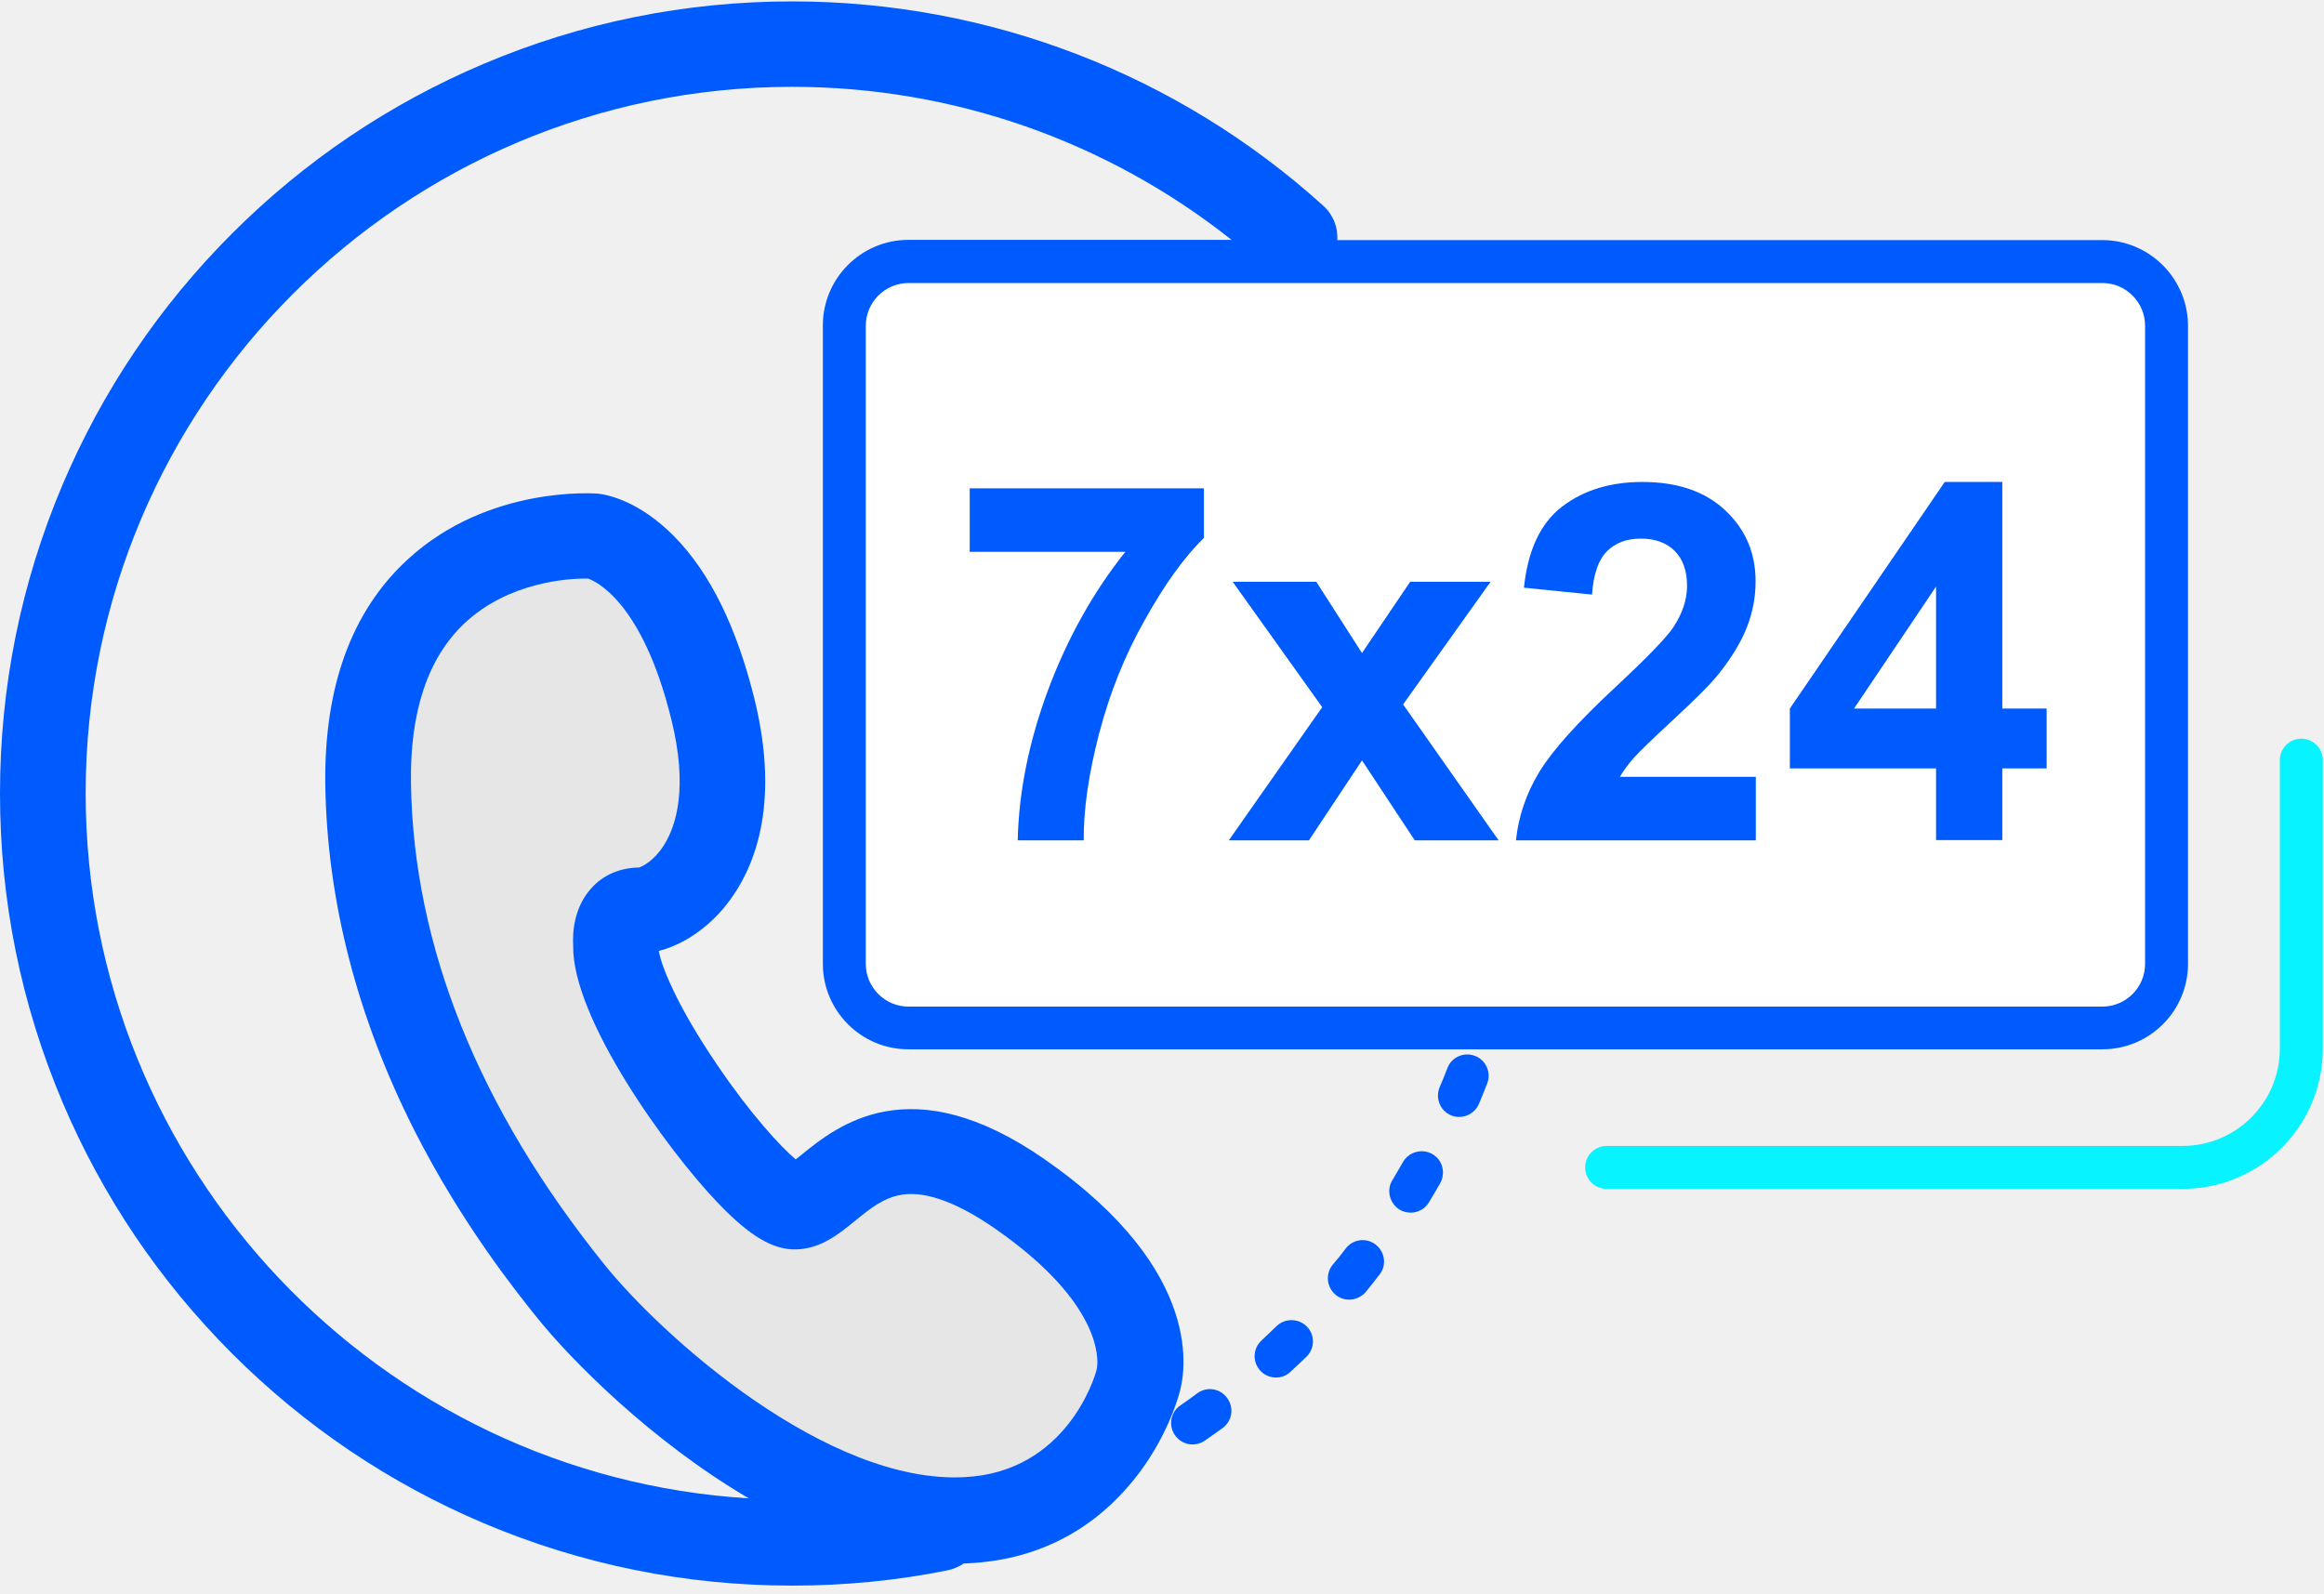
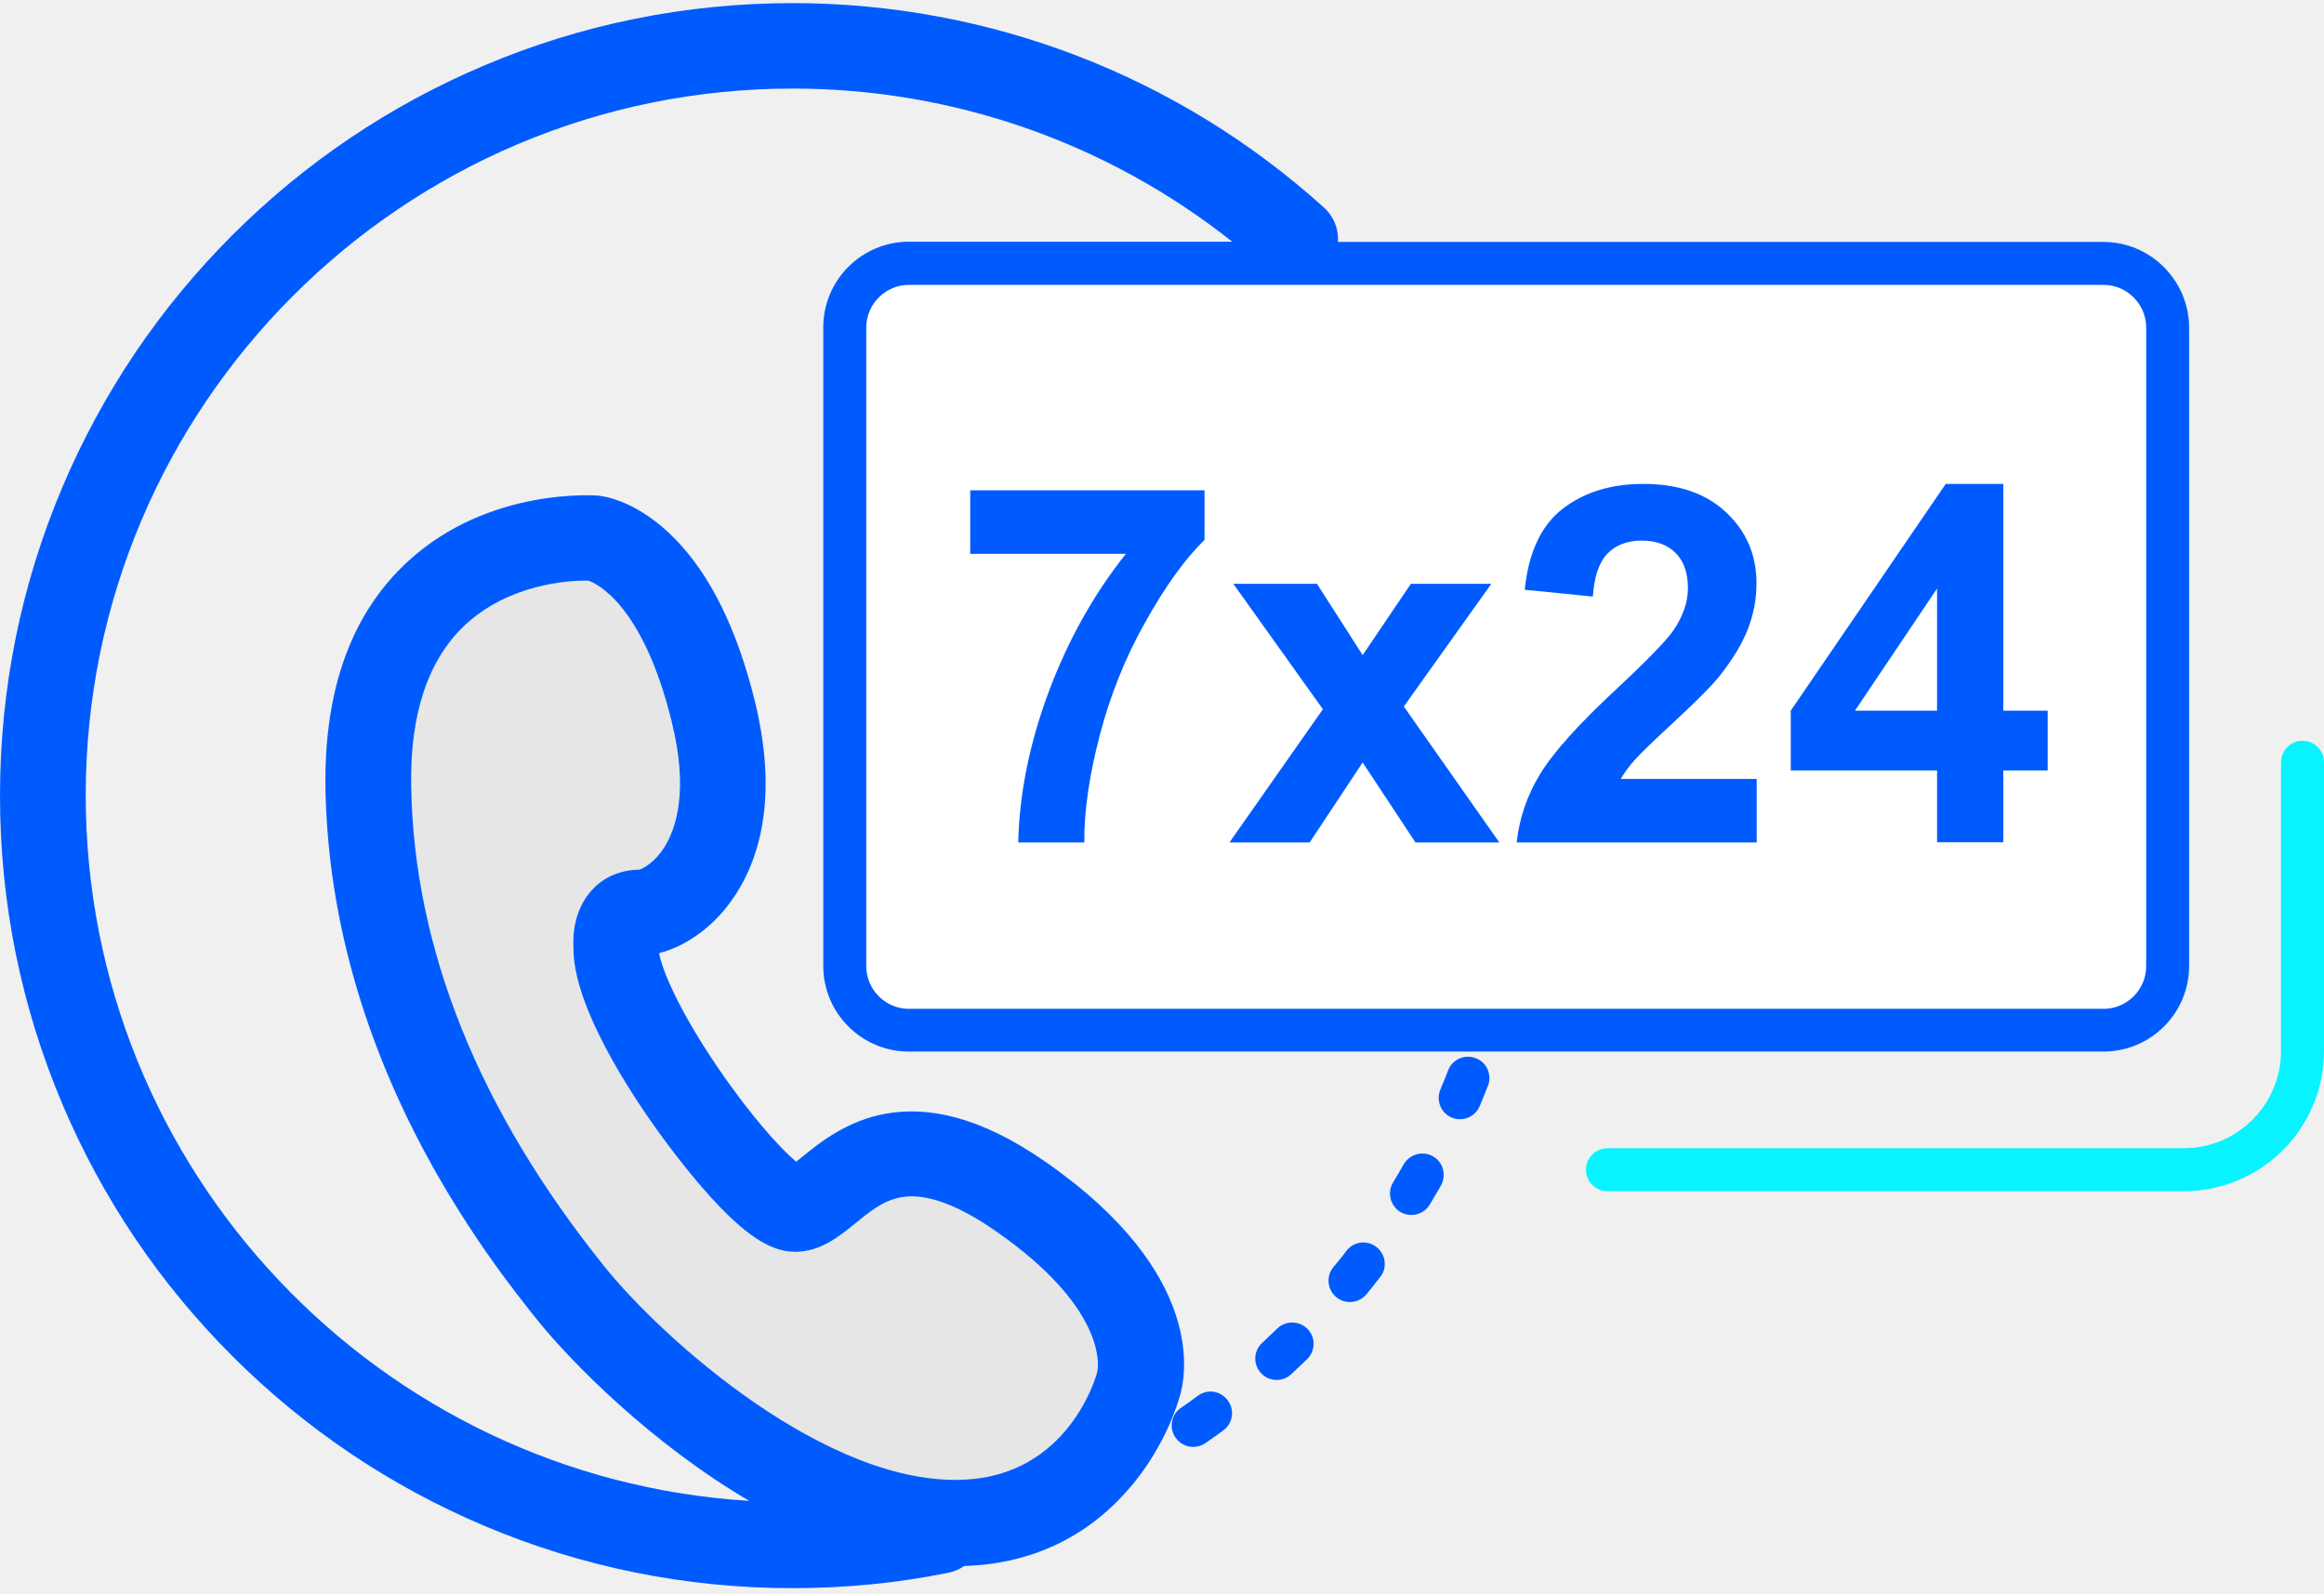
- <svg xmlns="http://www.w3.org/2000/svg" width="156" height="107" viewBox="0 0 156 107" fill="none">
-   <path d="M140.739 70.448H61.352C57.979 70.448 55.234 67.703 55.234 64.329V22.237C55.234 18.863 57.979 16.118 61.352 16.118H140.739C144.112 16.118 146.857 18.863 146.857 22.237V64.345C146.857 67.718 144.112 70.448 140.739 70.448Z" fill="white" />
-   <path d="M66.858 82.547C64.312 80.768 62.196 79.986 60.586 80.216C59.344 80.4 58.409 81.167 57.397 81.979C56.323 82.853 55.112 83.85 53.456 83.896C51.907 83.942 50.328 83.007 48.211 80.799C44.822 77.256 38.382 68.378 38.474 63.486C38.428 62.704 38.489 60.971 39.701 59.637C40.514 58.748 41.633 58.257 42.89 58.257C43.136 58.181 43.918 57.782 44.577 56.739C45.421 55.405 46.187 52.875 45.068 48.336C43.105 40.331 39.916 39.013 39.471 38.859H39.287C38.198 38.859 34.15 39.059 31.16 41.88C28.721 44.196 27.51 47.799 27.587 52.614C27.755 63.547 32.11 74.404 40.544 84.878C44.47 89.754 55.557 99.675 64.773 99.2C71.581 98.847 73.467 92.468 73.59 92.069L73.636 91.855C73.728 91.226 73.897 87.469 66.858 82.547Z" fill="#E6E6E6" />
-   <path d="M65.094 37.05H75.537C73.375 39.764 71.657 42.846 70.369 46.281C69.081 49.731 68.391 53.105 68.315 56.417H72.746C72.731 54.301 73.084 51.908 73.789 49.21C74.494 46.526 75.507 43.981 76.856 41.604C78.19 39.212 79.509 37.387 80.812 36.114V32.786H65.094V37.05ZM100.057 39.058H94.659L91.424 43.843L88.357 39.058H82.744L88.755 47.477L82.484 56.417H87.866L91.424 51.05L94.966 56.417H100.594L94.184 47.293L100.057 39.058ZM112.416 48.228C113.858 46.894 114.87 45.882 115.422 45.177C116.265 44.103 116.879 43.091 117.262 42.11C117.645 41.128 117.845 40.101 117.845 39.028C117.845 37.126 117.17 35.547 115.821 34.274C114.471 33.001 112.616 32.357 110.254 32.357C108.092 32.357 106.298 32.909 104.856 34.013C103.415 35.117 102.556 36.927 102.296 39.457L106.865 39.917C106.957 38.583 107.279 37.617 107.847 37.034C108.414 36.452 109.181 36.16 110.132 36.16C111.098 36.16 111.864 36.436 112.416 36.988C112.968 37.54 113.244 38.322 113.244 39.35C113.244 40.27 112.922 41.221 112.294 42.156C111.818 42.846 110.561 44.149 108.491 46.081C105.915 48.474 104.197 50.39 103.323 51.832C102.449 53.273 101.928 54.807 101.759 56.417H117.86V52.154H108.736C108.981 51.74 109.288 51.31 109.671 50.881C110.055 50.452 110.975 49.562 112.416 48.228ZM134.406 32.357H130.542L120.145 47.569V51.587H129.959V56.401H134.406V51.587H137.381V47.569H134.406V32.357ZM129.959 47.569H124.454L129.959 39.38V47.569ZM96.131 77.471C95.441 77.088 94.567 77.333 94.168 78.023C93.938 78.422 93.708 78.836 93.463 79.234C93.049 79.909 93.279 80.799 93.954 81.213C94.184 81.35 94.444 81.412 94.69 81.412C95.18 81.412 95.656 81.166 95.916 80.722C96.162 80.308 96.423 79.878 96.668 79.449C97.067 78.728 96.821 77.854 96.131 77.471ZM92.344 83.559C91.715 83.068 90.81 83.191 90.335 83.819C90.059 84.187 89.767 84.555 89.461 84.908C88.955 85.522 89.047 86.426 89.66 86.932C89.921 87.147 90.243 87.254 90.565 87.254C90.979 87.254 91.393 87.07 91.684 86.733C91.991 86.35 92.298 85.966 92.604 85.567C93.095 84.954 92.972 84.049 92.344 83.559ZM85.689 89.033L84.676 89.999C84.094 90.536 84.063 91.441 84.6 92.023C84.876 92.33 85.275 92.483 85.658 92.483C86.01 92.483 86.348 92.361 86.624 92.1C86.992 91.763 87.345 91.425 87.697 91.088C88.265 90.536 88.28 89.631 87.728 89.064C87.176 88.496 86.256 88.481 85.689 89.033ZM99.014 70.892C98.278 70.601 97.435 70.969 97.159 71.705C96.99 72.135 96.821 72.579 96.637 72.993C96.331 73.729 96.668 74.573 97.404 74.879C97.588 74.956 97.772 74.987 97.956 74.987C98.523 74.987 99.045 74.649 99.275 74.113C99.459 73.653 99.658 73.193 99.827 72.748C100.118 72.012 99.75 71.168 99.014 70.892ZM80.368 93.541C79.999 93.817 79.616 94.093 79.233 94.354C78.573 94.799 78.42 95.704 78.865 96.348C79.141 96.746 79.585 96.976 80.045 96.976C80.322 96.976 80.613 96.9 80.858 96.731C81.257 96.455 81.671 96.163 82.07 95.872C82.714 95.397 82.852 94.507 82.376 93.863C81.901 93.204 81.011 93.066 80.368 93.541Z" fill="#005BFF" />
-   <path d="M141.107 16.118H89.767C89.814 15.275 89.507 14.431 88.832 13.818C79.049 4.97 66.382 0.094 53.18 0.094C46.003 0.094 39.041 1.505 32.478 4.28C26.145 6.964 20.456 10.797 15.58 15.674C10.703 20.55 6.87 26.239 4.186 32.572C1.411 39.135 0 46.097 0 53.273C0 60.45 1.411 67.412 4.186 73.975C6.87 80.308 10.703 85.997 15.58 90.873C20.456 95.75 26.145 99.583 32.478 102.267C39.041 105.042 46.003 106.453 53.18 106.453C56.691 106.453 60.203 106.116 63.607 105.426C64.006 105.349 64.374 105.18 64.696 104.966C64.818 104.966 64.956 104.95 65.079 104.95C69.311 104.736 72.946 102.987 75.66 99.875C75.905 99.599 76.15 99.307 76.381 99.001C76.442 98.924 76.503 98.847 76.565 98.755C78.297 96.394 78.987 94.155 79.141 93.618C79.555 92.299 81.011 85.414 70.155 77.854C61.123 71.552 56.17 75.6 53.778 77.548C53.67 77.64 53.532 77.747 53.41 77.839C52.367 76.95 50.389 74.803 48.15 71.506C45.374 67.427 44.362 64.759 44.224 63.839C45.834 63.44 47.506 62.321 48.748 60.757C50.588 58.441 52.413 54.178 50.65 46.956C49.469 42.156 47.675 38.476 45.282 36.038C42.89 33.599 40.728 33.201 40.115 33.139C40.038 33.139 32.831 32.541 27.387 37.54C23.6 41.006 21.744 46.112 21.836 52.706C21.959 60.481 23.968 68.27 27.801 75.861C30.991 82.163 34.686 86.764 36.066 88.481C38.336 91.303 43.703 96.746 50.266 100.595C25.47 99.077 5.75 78.437 5.75 53.258C5.75 27.113 27.019 5.829 53.18 5.829C63.944 5.829 74.295 9.463 82.668 16.103H60.985C57.811 16.103 55.234 18.679 55.234 21.853V64.698C55.234 67.872 57.811 70.448 60.985 70.448H141.122C144.297 70.448 146.873 67.872 146.873 64.698V21.869C146.857 18.694 144.281 16.118 141.107 16.118ZM40.544 84.862C32.11 74.374 27.755 63.517 27.587 52.599C27.51 47.784 28.721 44.18 31.16 41.865C34.15 39.043 38.198 38.844 39.287 38.844H39.471C39.915 38.997 43.105 40.316 45.068 48.32C46.187 52.859 45.405 55.405 44.577 56.724C43.918 57.782 43.136 58.165 42.89 58.242C41.633 58.257 40.498 58.732 39.701 59.622C38.489 60.956 38.428 62.689 38.474 63.471C38.382 68.362 44.822 77.256 48.211 80.783C50.343 83.007 51.907 83.927 53.456 83.881C55.112 83.835 56.323 82.838 57.397 81.964C58.393 81.151 59.329 80.385 60.586 80.201C62.196 79.971 64.312 80.753 66.858 82.531C73.912 87.454 73.728 91.211 73.636 91.824L73.59 92.039C73.482 92.437 71.596 98.817 64.772 99.169C55.556 99.675 44.47 89.754 40.544 84.862ZM143.99 64.713C143.99 66.292 142.702 67.58 141.122 67.58H60.985C59.405 67.58 58.117 66.292 58.117 64.713V21.869C58.117 20.289 59.405 19.001 60.985 19.001H141.122C142.702 19.001 143.99 20.289 143.99 21.869V64.713Z" fill="#005BFF" />
-   <path d="M154.479 49.593C153.681 49.593 153.037 50.237 153.037 51.034V70.402C153.037 74.005 150.108 76.934 146.505 76.934H107.847C107.049 76.934 106.405 77.578 106.405 78.376C106.405 79.173 107.049 79.817 107.847 79.817H146.52C151.703 79.817 155.92 75.6 155.92 70.417V51.034C155.92 50.237 155.276 49.593 154.479 49.593Z" fill="#06F3FF" />
+ <svg xmlns="http://www.w3.org/2000/svg" width="70" height="48" viewBox="0 0 70 48" fill="none">
+   <path d="M63.184 31.679H27.544C26.029 31.679 24.797 30.447 24.797 28.932V10.035C24.797 8.52 26.029 7.288 27.544 7.288H63.184C64.699 7.288 65.931 8.52 65.931 10.035V28.939C65.931 30.454 64.699 31.679 63.184 31.679Z" fill="white" />
+   <path d="M30.016 37.111C28.873 36.312 27.923 35.961 27.2 36.064C26.642 36.147 26.223 36.491 25.768 36.856C25.286 37.248 24.742 37.696 23.999 37.717C23.303 37.737 22.594 37.317 21.644 36.326C20.123 34.736 17.232 30.75 17.273 28.554C17.252 28.203 17.28 27.424 17.824 26.826C18.189 26.426 18.691 26.206 19.256 26.206C19.366 26.172 19.717 25.993 20.013 25.524C20.392 24.925 20.736 23.79 20.233 21.752C19.352 18.158 17.92 17.566 17.72 17.497H17.638C17.149 17.497 15.332 17.587 13.989 18.854C12.894 19.893 12.351 21.511 12.385 23.673C12.461 28.581 14.416 33.455 18.202 38.157C19.965 40.346 24.942 44.801 29.079 44.587C32.136 44.429 32.983 41.565 33.038 41.386L33.059 41.29C33.1 41.007 33.176 39.321 30.016 37.111Z" fill="#E6E6E6" />
+   <path d="M29.224 16.685H33.912C32.941 17.904 32.17 19.287 31.592 20.829C31.014 22.378 30.704 23.893 30.67 25.38H32.659C32.652 24.43 32.811 23.356 33.127 22.144C33.444 20.939 33.898 19.797 34.504 18.73C35.103 17.656 35.695 16.836 36.281 16.265V14.771H29.224V16.685ZM44.92 17.587H42.497L41.044 19.735L39.667 17.587H37.148L39.846 21.366L37.031 25.38H39.447L41.044 22.97L42.635 25.38H45.161L42.284 21.284L44.92 17.587ZM50.469 21.704C51.116 21.105 51.571 20.65 51.818 20.334C52.197 19.852 52.472 19.397 52.645 18.957C52.817 18.516 52.906 18.055 52.906 17.573C52.906 16.719 52.603 16.01 51.997 15.439C51.392 14.867 50.559 14.578 49.498 14.578C48.528 14.578 47.722 14.826 47.075 15.322C46.428 15.818 46.042 16.63 45.925 17.766L47.977 17.972C48.018 17.373 48.163 16.94 48.417 16.678C48.672 16.416 49.017 16.286 49.443 16.286C49.877 16.286 50.221 16.41 50.469 16.657C50.717 16.905 50.841 17.256 50.841 17.718C50.841 18.131 50.696 18.558 50.414 18.977C50.201 19.287 49.636 19.872 48.707 20.74C47.55 21.814 46.779 22.674 46.387 23.322C45.994 23.969 45.76 24.657 45.684 25.38H52.913V23.466H48.817C48.927 23.28 49.065 23.087 49.237 22.895C49.409 22.702 49.822 22.303 50.469 21.704ZM60.341 14.578H58.606L53.939 21.408V23.211H58.345V25.373H60.341V23.211H61.677V21.408H60.341V14.578ZM58.345 21.408H55.873L58.345 17.731V21.408ZM43.158 34.832C42.848 34.66 42.456 34.77 42.277 35.08C42.173 35.259 42.07 35.445 41.96 35.624C41.774 35.927 41.877 36.326 42.18 36.512C42.284 36.574 42.401 36.601 42.511 36.601C42.731 36.601 42.944 36.491 43.062 36.292C43.172 36.106 43.289 35.913 43.399 35.72C43.578 35.397 43.468 35.004 43.158 34.832ZM41.458 37.565C41.175 37.345 40.769 37.4 40.556 37.682C40.432 37.847 40.301 38.013 40.163 38.171C39.936 38.446 39.977 38.853 40.253 39.08C40.37 39.176 40.514 39.224 40.659 39.224C40.845 39.224 41.031 39.142 41.161 38.99C41.299 38.818 41.437 38.646 41.575 38.467C41.795 38.192 41.74 37.785 41.458 37.565ZM38.47 40.023L38.015 40.457C37.754 40.698 37.74 41.104 37.981 41.365C38.105 41.503 38.284 41.572 38.456 41.572C38.614 41.572 38.766 41.517 38.89 41.4C39.055 41.248 39.213 41.097 39.371 40.945C39.626 40.698 39.633 40.291 39.385 40.037C39.138 39.782 38.724 39.775 38.47 40.023ZM44.452 31.879C44.122 31.748 43.743 31.913 43.619 32.244C43.543 32.436 43.468 32.636 43.385 32.822C43.247 33.152 43.399 33.531 43.729 33.669C43.812 33.703 43.895 33.717 43.977 33.717C44.232 33.717 44.466 33.565 44.569 33.324C44.652 33.118 44.741 32.911 44.817 32.712C44.948 32.381 44.783 32.003 44.452 31.879ZM36.081 42.047C35.916 42.171 35.743 42.295 35.571 42.412C35.275 42.611 35.206 43.018 35.406 43.307C35.53 43.486 35.73 43.589 35.936 43.589C36.06 43.589 36.191 43.555 36.301 43.479C36.48 43.355 36.666 43.224 36.845 43.093C37.134 42.88 37.196 42.481 36.983 42.191C36.769 41.895 36.37 41.834 36.081 42.047Z" fill="#005BFF" />
+   <path d="M63.35 7.288H40.301C40.322 6.909 40.184 6.531 39.881 6.255C35.489 2.283 29.802 0.094 23.875 0.094C20.653 0.094 17.527 0.727 14.581 1.973C11.738 3.178 9.184 4.899 6.994 7.088C4.805 9.277 3.084 11.832 1.879 14.675C0.633 17.621 0 20.747 0 23.969C0 27.191 0.633 30.316 1.879 33.263C3.084 36.106 4.805 38.66 6.994 40.849C9.184 43.038 11.738 44.759 14.581 45.964C17.527 47.21 20.653 47.844 23.875 47.844C25.451 47.844 27.028 47.692 28.556 47.382C28.735 47.348 28.901 47.272 29.045 47.176C29.1 47.176 29.162 47.169 29.217 47.169C31.117 47.072 32.749 46.288 33.967 44.89C34.078 44.766 34.188 44.636 34.291 44.498C34.318 44.463 34.346 44.429 34.373 44.388C35.151 43.327 35.461 42.322 35.53 42.081C35.716 41.489 36.37 38.398 31.496 35.004C27.441 32.175 25.217 33.992 24.143 34.867C24.095 34.908 24.033 34.956 23.978 34.997C23.51 34.598 22.622 33.634 21.617 32.154C20.371 30.323 19.916 29.125 19.854 28.712C20.577 28.533 21.328 28.03 21.885 27.328C22.711 26.289 23.531 24.375 22.739 21.132C22.209 18.977 21.403 17.325 20.329 16.231C19.256 15.136 18.285 14.957 18.009 14.93C17.975 14.93 14.739 14.661 12.295 16.905C10.595 18.461 9.762 20.754 9.803 23.714C9.858 27.204 10.76 30.701 12.481 34.109C13.913 36.939 15.572 39.004 16.192 39.775C17.211 41.042 19.62 43.486 22.567 45.214C11.435 44.532 2.582 35.266 2.582 23.962C2.582 12.224 12.13 2.668 23.875 2.668C28.708 2.668 33.355 4.3 37.114 7.281H27.379C25.954 7.281 24.797 8.438 24.797 9.863V29.098C24.797 30.523 25.954 31.679 27.379 31.679H63.357C64.782 31.679 65.938 30.523 65.938 29.098V9.87C65.931 8.444 64.775 7.288 63.35 7.288ZM18.202 38.15C14.416 33.441 12.461 28.567 12.385 23.666C12.351 21.504 12.894 19.886 13.989 18.847C15.331 17.58 17.149 17.491 17.638 17.491H17.72C17.92 17.559 19.352 18.151 20.233 21.745C20.736 23.783 20.384 24.926 20.013 25.518C19.717 25.993 19.366 26.165 19.256 26.199C18.691 26.206 18.181 26.419 17.824 26.819C17.28 27.418 17.252 28.196 17.273 28.547C17.232 30.743 20.123 34.736 21.644 36.319C22.601 37.317 23.303 37.73 23.999 37.71C24.742 37.689 25.286 37.242 25.768 36.849C26.216 36.484 26.636 36.14 27.2 36.058C27.923 35.954 28.873 36.305 30.016 37.104C33.182 39.314 33.1 41.001 33.059 41.276L33.038 41.372C32.99 41.551 32.143 44.415 29.079 44.574C24.942 44.801 19.965 40.346 18.202 38.15ZM64.644 29.104C64.644 29.814 64.066 30.392 63.357 30.392H27.379C26.67 30.392 26.092 29.814 26.092 29.104V9.87C26.092 9.16 26.67 8.582 27.379 8.582H63.357C64.066 8.582 64.644 9.16 64.644 9.87V29.104Z" fill="#005BFF" />
+   <path d="M69.353 22.316C68.995 22.316 68.706 22.605 68.706 22.963V31.659C68.706 33.276 67.391 34.591 65.773 34.591H48.418C48.06 34.591 47.77 34.88 47.77 35.238C47.77 35.596 48.06 35.885 48.418 35.885H65.78C68.107 35.885 70 33.992 70 31.665V22.963C70 22.605 69.711 22.316 69.353 22.316Z" fill="#06F3FF" />
</svg>
